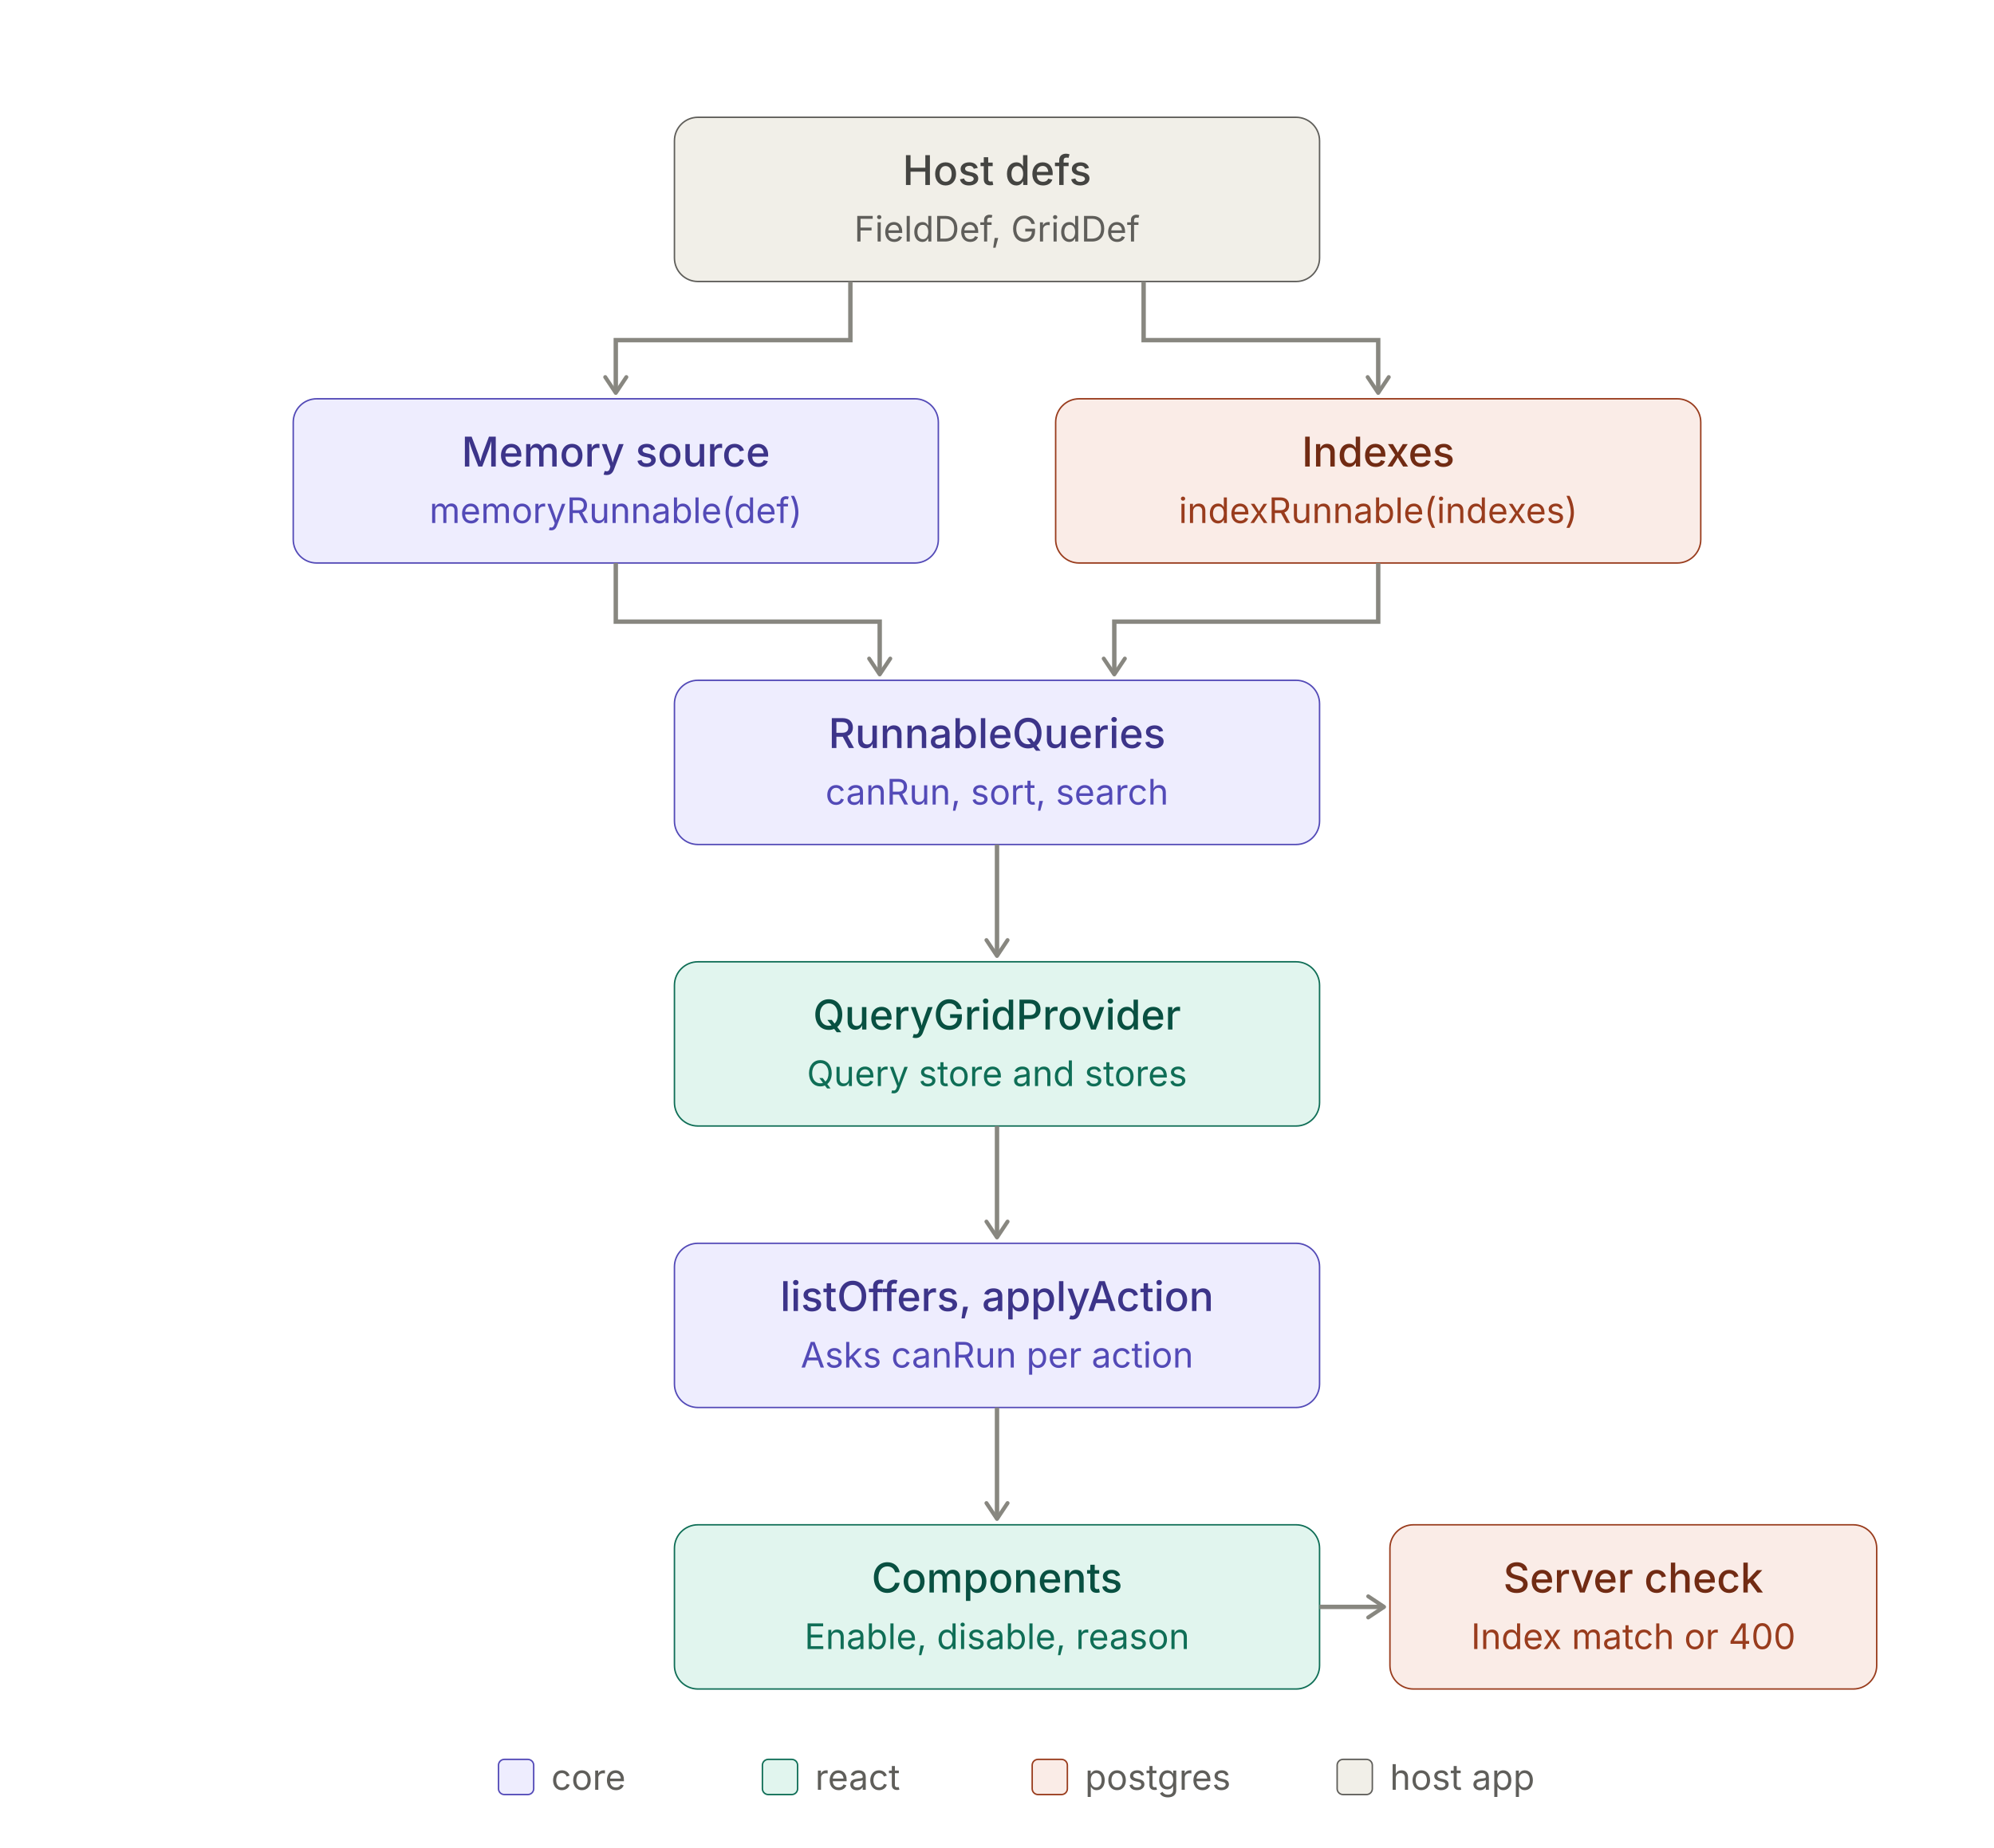
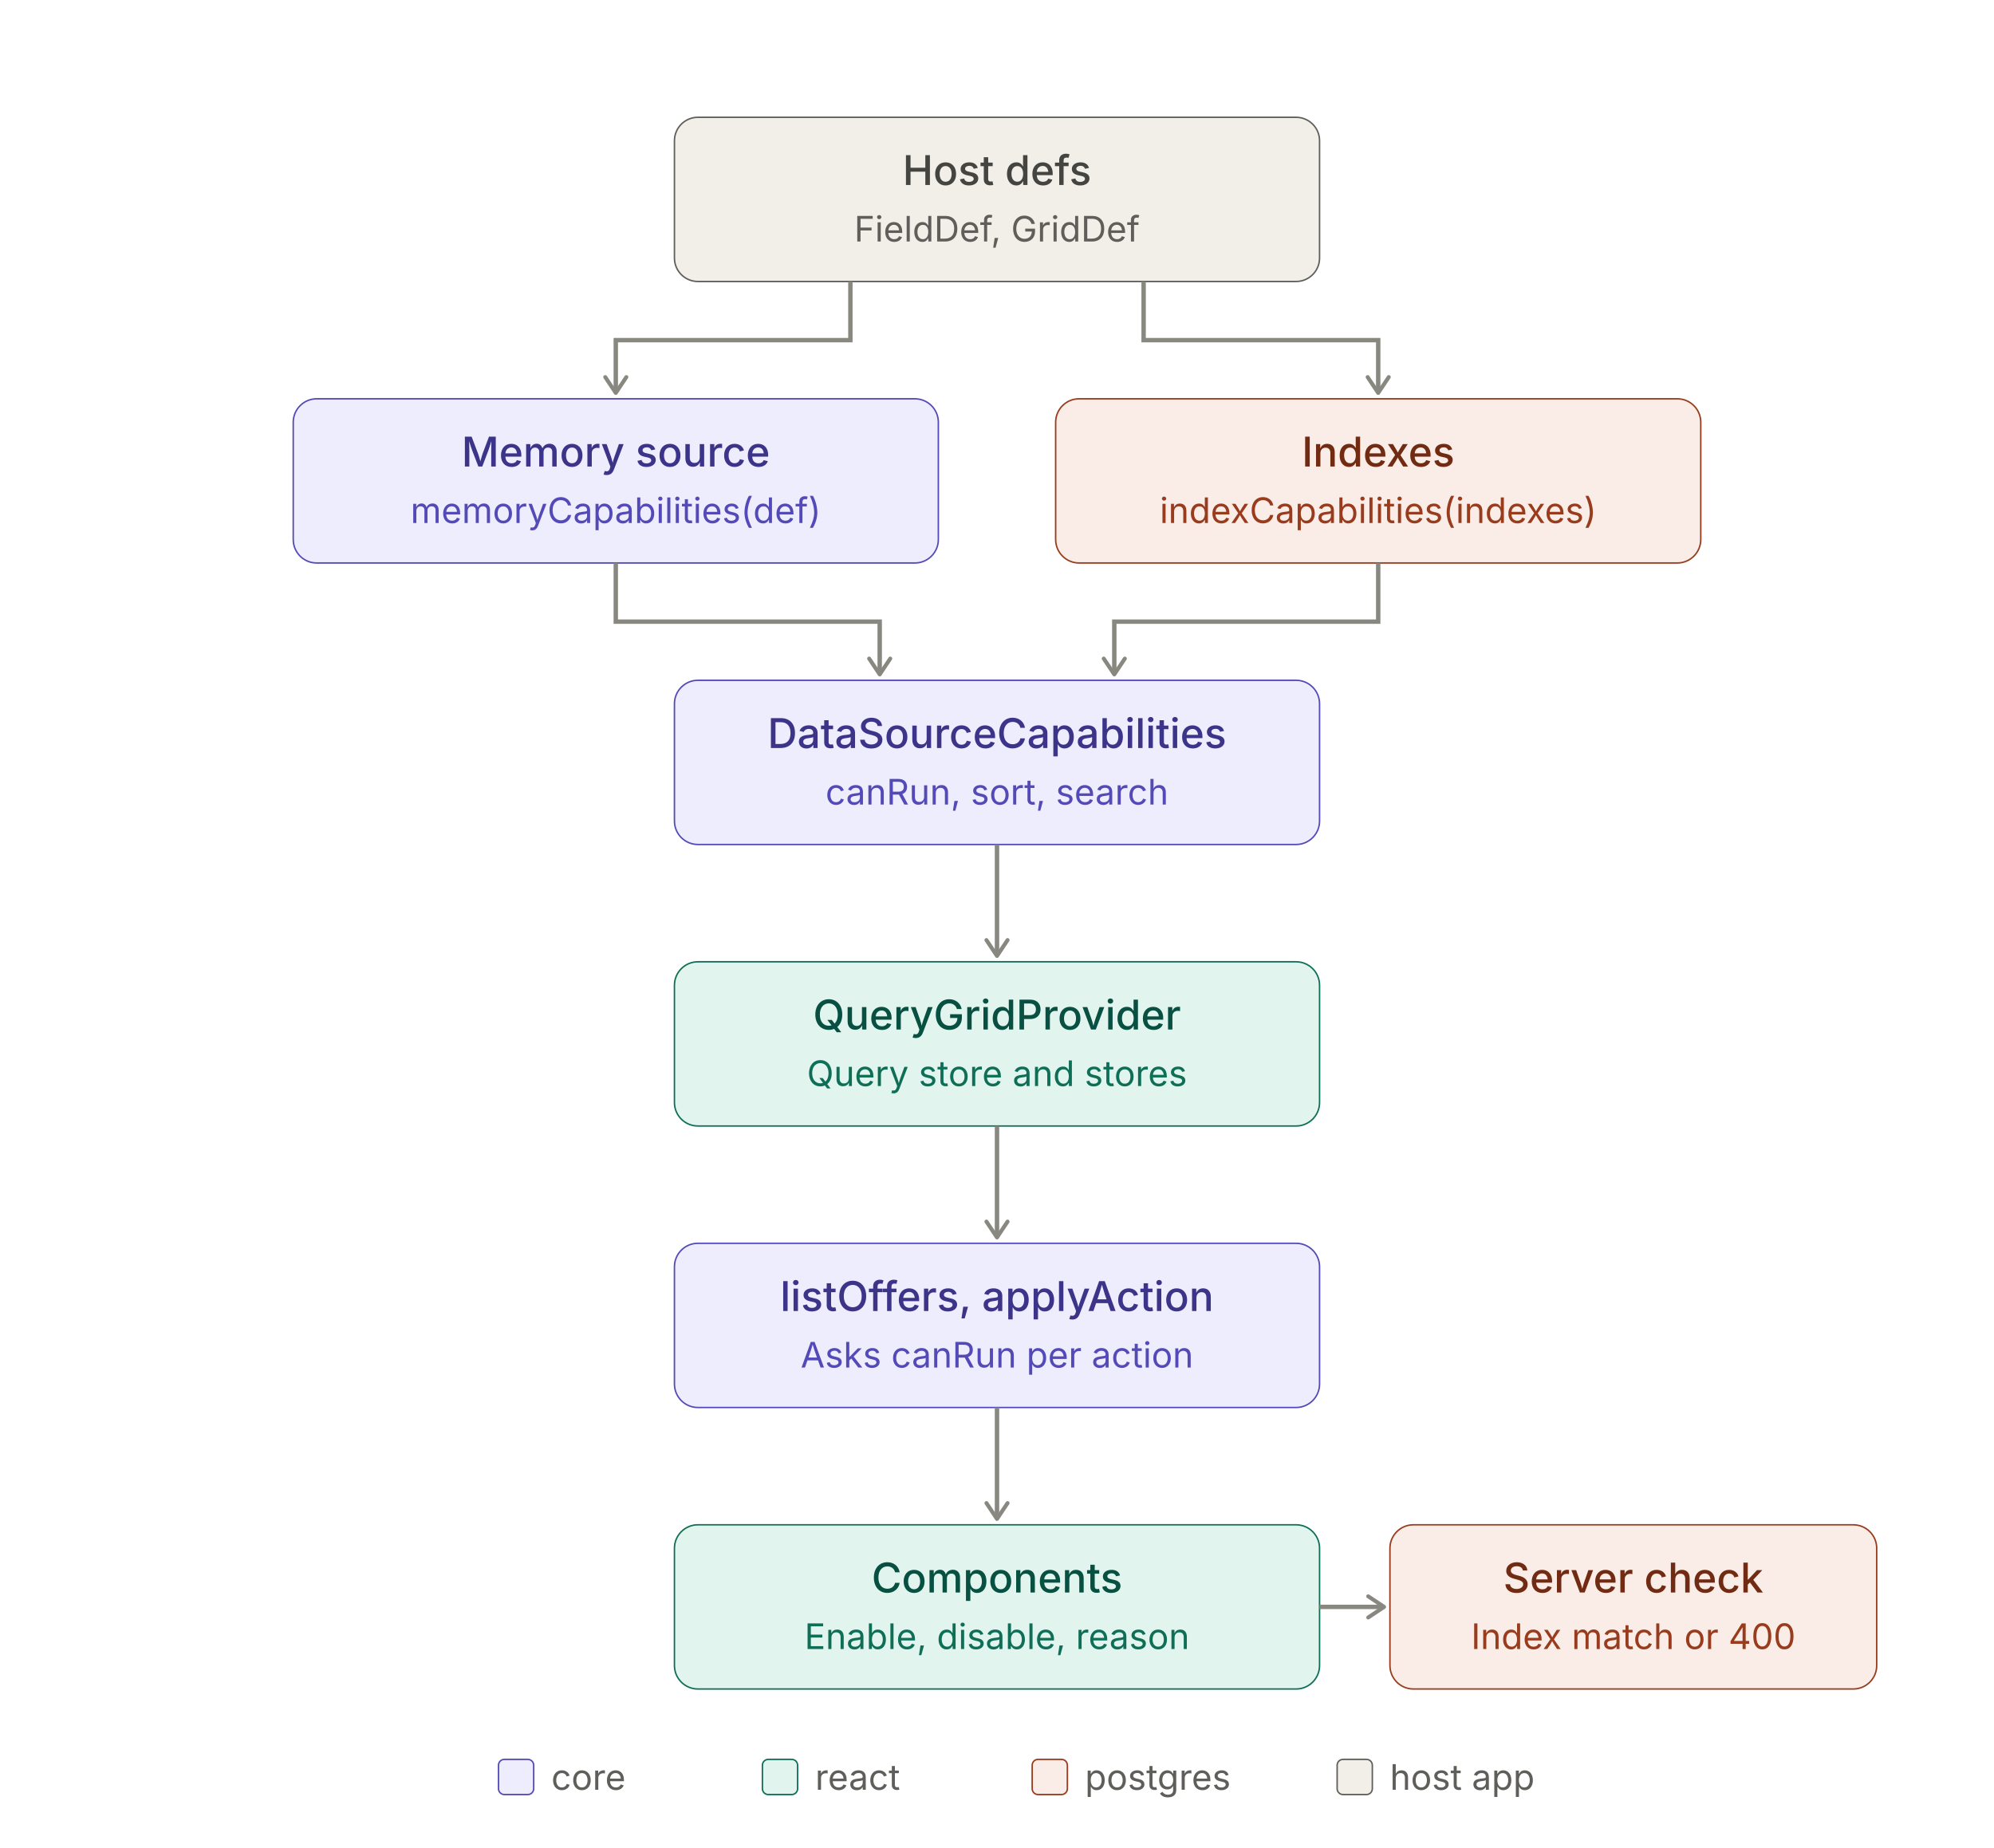
<svg xmlns="http://www.w3.org/2000/svg" width="680" height="630" viewBox="0 0 680 630" role="img">
  <style>
    text { font-family: system-ui, -apple-system, "Segoe UI", sans-serif; }
    .th { font-size: 14px; font-weight: 500; }
    .ts { font-size: 12px; }
    .arr { fill: none; stroke: #888780; stroke-width: 1.5; }
    .legend { fill: #5F5E5A; }
    .core rect { fill: #EEEDFE; stroke: #534AB7; } .core .th { fill: #3C3489; } .core .ts { fill: #534AB7; }
    .react rect { fill: #E1F5EE; stroke: #0F6E56; } .react .th { fill: #085041; } .react .ts { fill: #0F6E56; }
    .pg rect { fill: #FAECE7; stroke: #993C1D; } .pg .th { fill: #712B13; } .pg .ts { fill: #993C1D; }
    .host rect { fill: #F1EFE8; stroke: #5F5E5A; } .host .th { fill: #444441; } .host .ts { fill: #5F5E5A; }
    @media (prefers-color-scheme: dark) {
      .legend { fill: #B4B2A9; }
      .core rect { fill: #3C3489; stroke: #AFA9EC; } .core .th { fill: #CECBF6; } .core .ts { fill: #AFA9EC; }
      .react rect { fill: #085041; stroke: #5DCAA5; } .react .th { fill: #9FE1CB; } .react .ts { fill: #5DCAA5; }
      .pg rect { fill: #712B13; stroke: #F0997B; } .pg .th { fill: #F5C4B3; } .pg .ts { fill: #F0997B; }
      .host rect { fill: #444441; stroke: #B4B2A9; } .host .th { fill: #D3D1C7; } .host .ts { fill: #B4B2A9; }
    }
  </style>
  <defs>
    <marker id="arrow" viewBox="0 0 10 10" refX="8" refY="5" markerWidth="6" markerHeight="6" orient="auto-start-reverse">
      <path d="M2 1L8 5L2 9" fill="none" stroke="#888780" stroke-width="1.5" stroke-linecap="round" stroke-linejoin="round" />
    </marker>
  </defs>
  <g class="host">
    <rect x="230" y="40" width="220" height="56" rx="8" stroke-width="0.5" />
    <text class="th" x="340" y="58" text-anchor="middle" dominant-baseline="central">Host defs</text>
    <text class="ts" x="340" y="78" text-anchor="middle" dominant-baseline="central">FieldDef, GridDef</text>
  </g>
  <g class="core">
    <rect x="100" y="136" width="220" height="56" rx="8" stroke-width="0.5" />
    <text class="th" x="210" y="154" text-anchor="middle" dominant-baseline="central">Memory source</text>
-     <text class="ts" x="210" y="174" text-anchor="middle" dominant-baseline="central">memoryRunnable(def)</text>
+     <text class="ts" x="210" y="174" text-anchor="middle" dominant-baseline="central">memoryCapabilities(def)</text>
  </g>
  <g class="pg">
    <rect x="360" y="136" width="220" height="56" rx="8" stroke-width="0.5" />
    <text class="th" x="470" y="154" text-anchor="middle" dominant-baseline="central">Indexes</text>
-     <text class="ts" x="470" y="174" text-anchor="middle" dominant-baseline="central">indexRunnable(indexes)</text>
+     <text class="ts" x="470" y="174" text-anchor="middle" dominant-baseline="central">indexCapabilities(indexes)</text>
  </g>
  <g class="core">
    <rect x="230" y="232" width="220" height="56" rx="8" stroke-width="0.5" />
-     <text class="th" x="340" y="250" text-anchor="middle" dominant-baseline="central">RunnableQueries</text>
+     <text class="th" x="340" y="250" text-anchor="middle" dominant-baseline="central">DataSourceCapabilities</text>
    <text class="ts" x="340" y="270" text-anchor="middle" dominant-baseline="central">canRun, sort, search</text>
  </g>
  <g class="react">
    <rect x="230" y="328" width="220" height="56" rx="8" stroke-width="0.5" />
    <text class="th" x="340" y="346" text-anchor="middle" dominant-baseline="central">QueryGridProvider</text>
    <text class="ts" x="340" y="366" text-anchor="middle" dominant-baseline="central">Query store and stores</text>
  </g>
  <g class="core">
    <rect x="230" y="424" width="220" height="56" rx="8" stroke-width="0.5" />
    <text class="th" x="340" y="442" text-anchor="middle" dominant-baseline="central">listOffers, applyAction</text>
    <text class="ts" x="340" y="462" text-anchor="middle" dominant-baseline="central">Asks canRun per action</text>
  </g>
  <g class="react">
    <rect x="230" y="520" width="220" height="56" rx="8" stroke-width="0.5" />
    <text class="th" x="340" y="538" text-anchor="middle" dominant-baseline="central">Components</text>
    <text class="ts" x="340" y="558" text-anchor="middle" dominant-baseline="central">Enable, disable, reason</text>
  </g>
  <g class="pg">
    <rect x="474" y="520" width="166" height="56" rx="8" stroke-width="0.5" />
    <text class="th" x="557" y="538" text-anchor="middle" dominant-baseline="central">Server check</text>
    <text class="ts" x="557" y="558" text-anchor="middle" dominant-baseline="central">Index match or 400</text>
  </g>
  <path class="arr" d="M290 96 V116 H210 V134" marker-end="url(#arrow)" />
  <path class="arr" d="M390 96 V116 H470 V134" marker-end="url(#arrow)" />
  <path class="arr" d="M210 192 V212 H300 V230" marker-end="url(#arrow)" />
  <path class="arr" d="M470 192 V212 H380 V230" marker-end="url(#arrow)" />
  <path class="arr" d="M340 288 V326" marker-end="url(#arrow)" />
  <path class="arr" d="M340 384 V422" marker-end="url(#arrow)" />
  <path class="arr" d="M340 480 V518" marker-end="url(#arrow)" />
  <path class="arr" d="M450 548 H472" marker-end="url(#arrow)" />
  <g class="core">
    <rect x="170" y="600" width="12" height="12" rx="2" stroke-width="0.5" />
  </g>
  <text class="ts legend" x="188" y="606" dominant-baseline="central">core</text>
  <g class="react">
    <rect x="260" y="600" width="12" height="12" rx="2" stroke-width="0.5" />
  </g>
  <text class="ts legend" x="278" y="606" dominant-baseline="central">react</text>
  <g class="pg">
    <rect x="352" y="600" width="12" height="12" rx="2" stroke-width="0.5" />
  </g>
  <text class="ts legend" x="370" y="606" dominant-baseline="central">postgres</text>
  <g class="host">
    <rect x="456" y="600" width="12" height="12" rx="2" stroke-width="0.5" />
  </g>
  <text class="ts legend" x="474" y="606" dominant-baseline="central">host app</text>
</svg>
